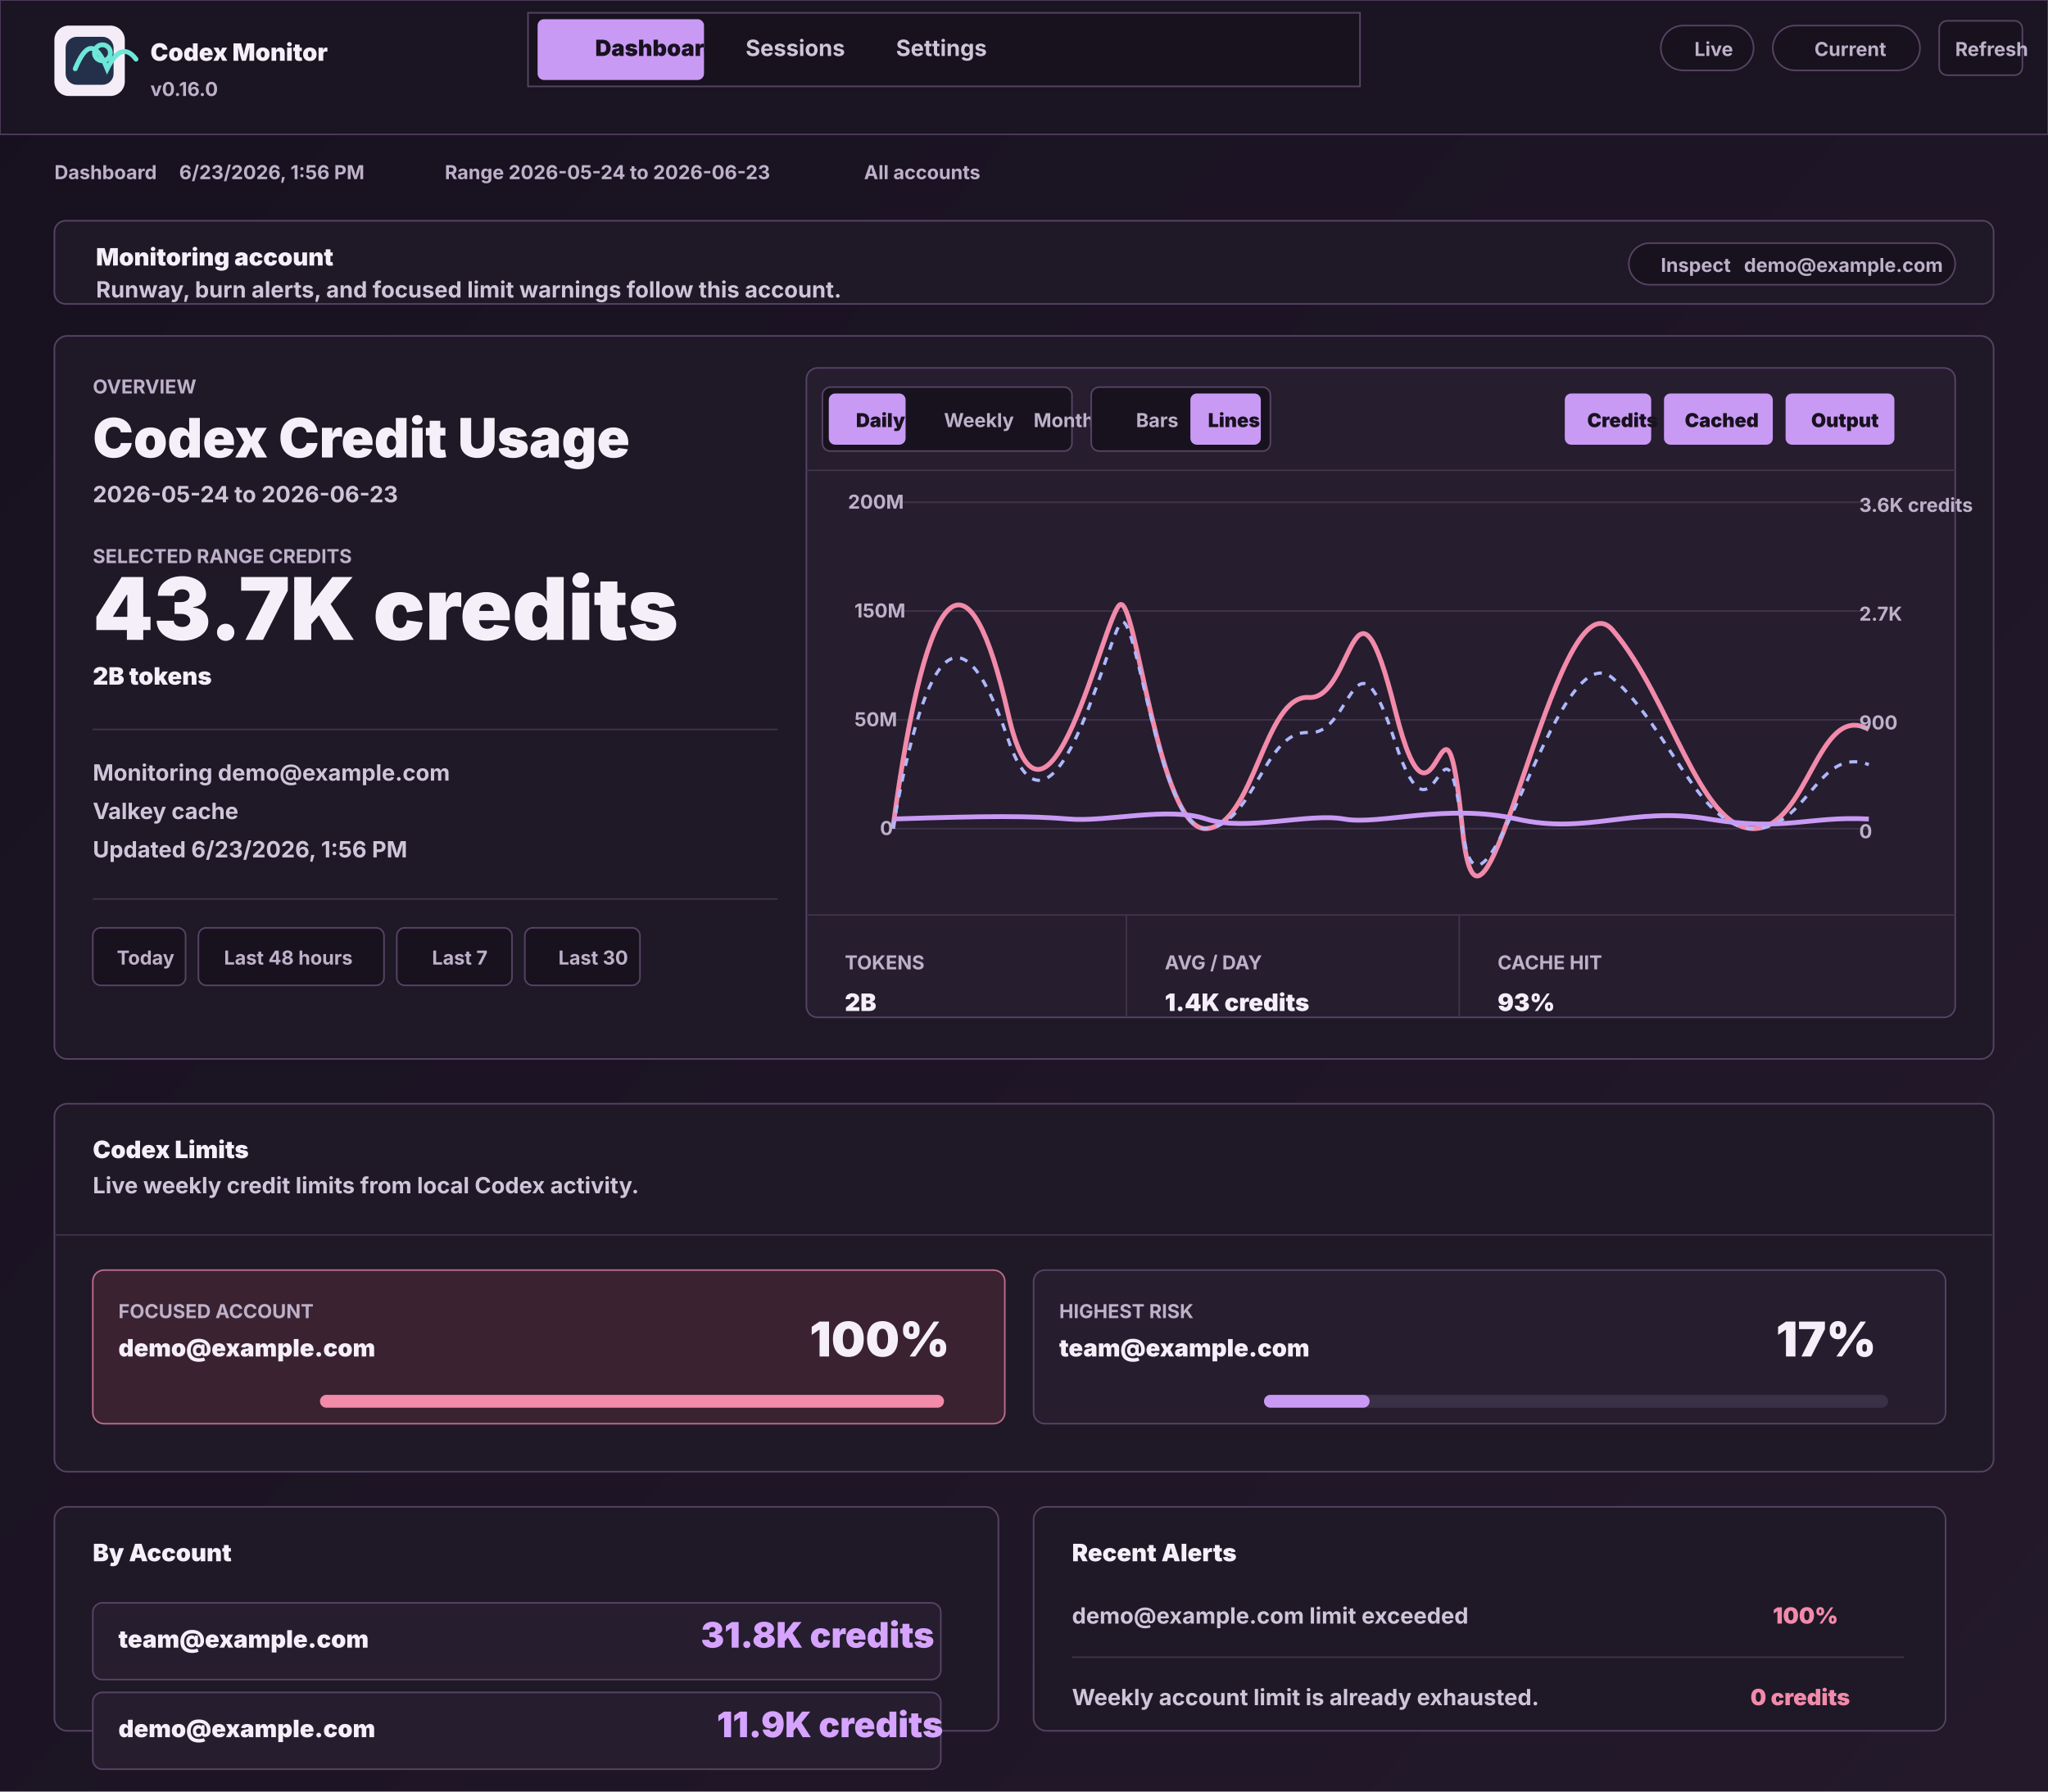
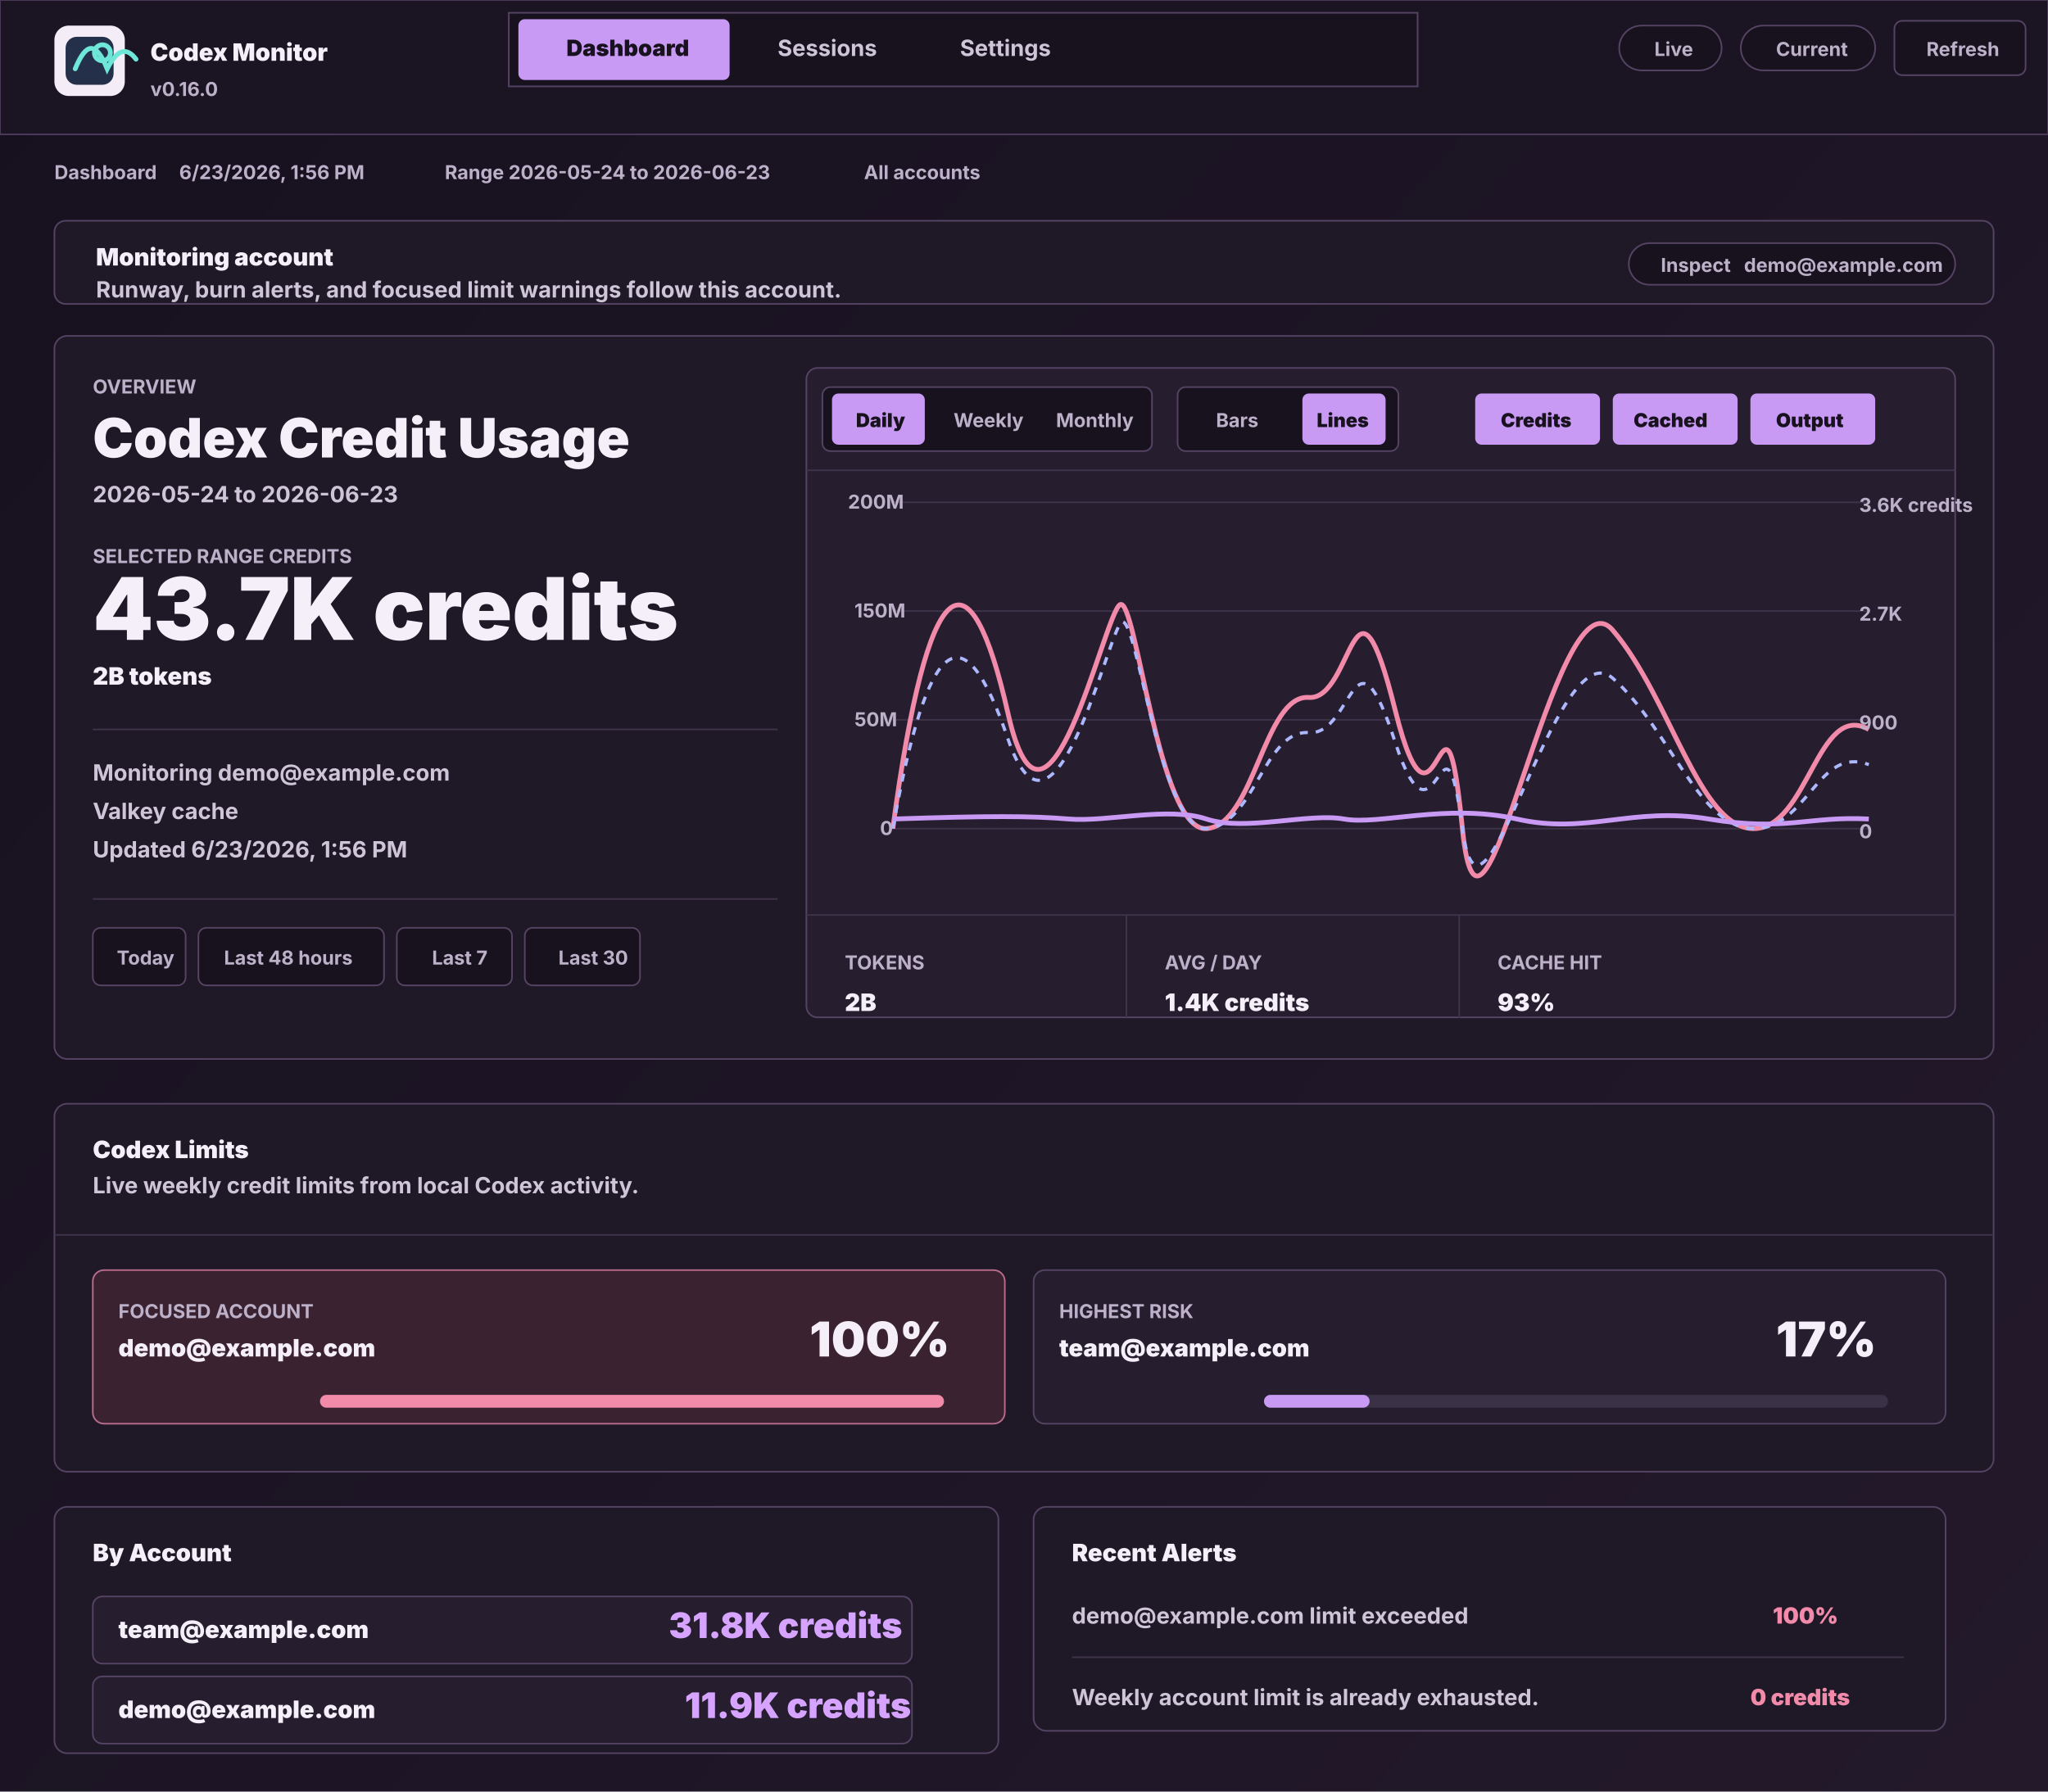
<svg xmlns="http://www.w3.org/2000/svg" viewBox="0 0 1280 1120" role="img" aria-labelledby="title desc">
  <defs>
    <linearGradient id="page" x1="0" y1="0" x2="1280" y2="1120" gradientUnits="userSpaceOnUse">
      <stop offset="0" stop-color="#17111f" />
      <stop offset="1" stop-color="#23192b" />
    </linearGradient>
    <linearGradient id="accent" x1="0" y1="0" x2="1" y2="1">
      <stop offset="0" stop-color="#f28aaa" />
      <stop offset="1" stop-color="#c99af4" />
    </linearGradient>
    <style>
      .ui { font-family: ui-sans-serif, system-ui, -apple-system, BlinkMacSystemFont, "Segoe UI", sans-serif; }
      .tiny { font-size: 12px; font-weight: 750; fill: #bdb1ca; }
      .small { font-size: 14px; font-weight: 650; fill: #cfc5d9; }
      .label { font-size: 15px; font-weight: 850; fill: #f5eff9; }
      .muted { fill: #a497b2; }
      .title { font-size: 34px; font-weight: 900; fill: #f5eff9; }
      .big { font-size: 54px; font-weight: 900; fill: #f5eff9; }
      .value { font-size: 22px; font-weight: 900; fill: #d6a4ff; }
      .line { stroke: #3e3349; stroke-width: 1; }
      .panel { fill: #1f1827; stroke: #554363; stroke-width: 1; }
      .soft { fill: #261d2f; stroke: #554363; stroke-width: 1; }
      .chip { fill: #18121f; stroke: #554363; stroke-width: 1; }
      .chipOn { fill: #c99af4; }
      .danger { fill: #3a2230; stroke: #b86b8b; }
      .pink { fill: #f28aaa; }
      .lav { fill: #c99af4; }
    </style>
  </defs>
  <rect width="1280" height="1120" fill="url(#page)" />
  <g class="ui">
    <rect x="0" y="0" width="1280" height="84" fill="#1b1422" stroke="#4b3a59" />
    <rect x="34" y="16" width="44" height="44" rx="9" fill="#f4edf8" />
    <rect x="41" y="23" width="30" height="30" rx="7" fill="#24304a" />
    <path d="M47 43c7-17 13-17 20 0 6-12 12-14 18-6" fill="none" stroke="#6ee7d8" stroke-width="3" stroke-linecap="round" />
    <circle cx="64" cy="33" r="5" fill="none" stroke="#6ee7d8" stroke-width="3" />
    <text x="94" y="38" class="label">Codex Monitor</text>
    <text x="94" y="60" class="tiny">v0.16.0</text>
-     <rect x="330" y="8" width="520" height="46" class="chip" />
-     <rect x="336" y="12" width="104" height="38" rx="4" class="chipOn" />
-     <text x="372" y="35" font-size="14" font-weight="850" fill="#18121f">Dashboard</text>
-     <text x="466" y="35" class="small">Sessions</text>
-     <text x="560" y="35" class="small">Settings</text>
-     <rect x="1038" y="16" width="58" height="28" rx="14" class="chip" />
-     <text x="1059" y="35" class="tiny">Live</text>
-     <rect x="1108" y="16" width="92" height="28" rx="14" class="chip" />
-     <text x="1134" y="35" class="tiny">Current</text>
-     <rect x="1212" y="13" width="52" height="34" rx="5" class="chip" />
-     <text x="1222" y="35" class="tiny">Refresh</text>
+     <rect x="318" y="8" width="568" height="46" class="chip" />
+     <rect x="324" y="12" width="132" height="38" rx="4" class="chipOn" />
+     <text x="354" y="35" font-size="14" font-weight="850" fill="#18121f">Dashboard</text>
+     <text x="486" y="35" class="small">Sessions</text>
+     <text x="600" y="35" class="small">Settings</text>
+     <rect x="1012" y="16" width="64" height="28" rx="14" class="chip" />
+     <text x="1034" y="35" class="tiny">Live</text>
+     <rect x="1088" y="16" width="84" height="28" rx="14" class="chip" />
+     <text x="1110" y="35" class="tiny">Current</text>
+     <rect x="1184" y="13" width="82" height="34" rx="5" class="chip" />
+     <text x="1204" y="35" class="tiny">Refresh</text>
    <text x="34" y="112" class="tiny">Dashboard</text>
    <text x="112" y="112" class="tiny">6/23/2026, 1:56 PM</text>
    <text x="278" y="112" class="tiny">Range 2026-05-24 to 2026-06-23</text>
    <text x="540" y="112" class="tiny">All accounts</text>
    <rect x="34" y="138" width="1212" height="52" rx="7" class="panel" />
    <text x="60" y="166" class="label">Monitoring account</text>
    <text x="60" y="186" class="small">Runway, burn alerts, and focused limit warnings follow this account.</text>
    <rect x="1018" y="152" width="204" height="26" rx="13" class="chip" />
    <text x="1038" y="170" class="tiny">Inspect</text>
    <text x="1090" y="170" class="tiny" fill="#f5eff9">demo@example.com</text>
    <rect x="34" y="210" width="1212" height="452" rx="8" class="panel" />
    <text x="58" y="246" class="tiny" fill="#c99af4">OVERVIEW</text>
    <text x="58" y="286" class="title">Codex Credit Usage</text>
    <text x="58" y="314" class="small">2026-05-24 to 2026-06-23</text>
    <text x="58" y="352" class="tiny">SELECTED RANGE CREDITS</text>
    <text x="58" y="400" class="big">43.7K credits</text>
    <text x="58" y="428" class="label">2B tokens</text>
    <line x1="58" y1="456" x2="486" y2="456" class="line" />
    <text x="58" y="488" class="small">Monitoring demo@example.com</text>
    <text x="58" y="512" class="small">Valkey cache</text>
    <text x="58" y="536" class="small">Updated 6/23/2026, 1:56 PM</text>
    <line x1="58" y1="562" x2="486" y2="562" class="line" />
    <g transform="translate(58 580)">
      <rect width="58" height="36" rx="5" class="chip" />
      <text x="15" y="23" class="tiny" fill="#f5eff9">Today</text>
      <rect x="66" width="116" height="36" rx="5" class="chip" />
      <text x="82" y="23" class="tiny">Last 48 hours</text>
      <rect x="190" width="72" height="36" rx="5" class="chip" />
      <text x="212" y="23" class="tiny">Last 7</text>
      <rect x="270" width="72" height="36" rx="5" class="chip" />
      <text x="291" y="23" class="tiny">Last 30</text>
    </g>
    <rect x="504" y="230" width="718" height="406" rx="7" class="soft" />
-     <rect x="514" y="242" width="156" height="40" rx="5" class="chip" />
-     <rect x="518" y="246" width="48" height="32" rx="4" class="chipOn" />
+     <rect x="514" y="242" width="206" height="40" rx="5" class="chip" />
+     <rect x="520" y="246" width="58" height="32" rx="4" class="chipOn" />
    <text x="535" y="267" font-size="12" font-weight="850" fill="#18121f">Daily</text>
-     <text x="590" y="267" class="tiny">Weekly</text>
-     <text x="646" y="267" class="tiny">Monthly</text>
-     <rect x="682" y="242" width="112" height="40" rx="5" class="chip" />
-     <text x="710" y="267" class="tiny">Bars</text>
-     <rect x="744" y="246" width="44" height="32" rx="4" class="chipOn" />
-     <text x="755" y="267" font-size="12" font-weight="850" fill="#18121f">Lines</text>
-     <rect x="978" y="246" width="54" height="32" rx="4" class="chipOn" />
-     <text x="992" y="267" font-size="12" font-weight="850" fill="#18121f">Credits</text>
-     <rect x="1040" y="246" width="68" height="32" rx="4" class="chipOn" />
-     <text x="1053" y="267" font-size="12" font-weight="850" fill="#18121f">Cached</text>
-     <rect x="1116" y="246" width="68" height="32" rx="4" class="chipOn" />
-     <text x="1132" y="267" font-size="12" font-weight="850" fill="#18121f">Output</text>
+     <text x="596" y="267" class="tiny">Weekly</text>
+     <text x="660" y="267" class="tiny">Monthly</text>
+     <rect x="736" y="242" width="138" height="40" rx="5" class="chip" />
+     <text x="760" y="267" class="tiny">Bars</text>
+     <rect x="814" y="246" width="52" height="32" rx="4" class="chipOn" />
+     <text x="823" y="267" font-size="12" font-weight="850" fill="#18121f">Lines</text>
+     <rect x="922" y="246" width="78" height="32" rx="4" class="chipOn" />
+     <text x="938" y="267" font-size="12" font-weight="850" fill="#18121f">Credits</text>
+     <rect x="1008" y="246" width="78" height="32" rx="4" class="chipOn" />
+     <text x="1021" y="267" font-size="12" font-weight="850" fill="#18121f">Cached</text>
+     <rect x="1094" y="246" width="78" height="32" rx="4" class="chipOn" />
+     <text x="1110" y="267" font-size="12" font-weight="850" fill="#18121f">Output</text>
    <line x1="504" y1="294" x2="1222" y2="294" class="line" />
    <g transform="translate(558 314)">
      <line x1="0" y1="0" x2="610" y2="0" class="line" />
      <line x1="0" y1="68" x2="610" y2="68" class="line" />
      <line x1="0" y1="136" x2="610" y2="136" class="line" />
      <line x1="0" y1="204" x2="610" y2="204" class="line" />
      <path d="M0 204 C22 40 48 26 72 132 S132 70 142 64 S166 206 196 204 S232 120 260 122 S288 26 314 130 S344 84 356 204 S414 38 450 80 S504 204 538 204 S578 124 610 142" fill="none" stroke="#f28aaa" stroke-width="3" />
      <path d="M0 204 C22 82 44 66 72 148 S132 92 142 76 S166 206 196 204 S232 142 260 144 S288 70 314 150 S344 112 356 204 S414 78 450 110 S504 204 538 204 S578 152 610 164" fill="none" stroke="#aeb8ff" stroke-width="2" stroke-dasharray="5 5" />
      <path d="M0 198 C60 196 86 196 110 198 S172 190 196 198 S260 194 282 198 S346 188 390 198 S462 190 510 198 S572 196 610 198" fill="none" stroke="#c99af4" stroke-width="3" />
      <text x="-28" y="4" class="tiny">200M</text>
      <text x="-24" y="72" class="tiny">150M</text>
      <text x="-24" y="140" class="tiny">50M</text>
      <text x="-8" y="208" class="tiny">0</text>
      <text x="604" y="6" class="tiny">3.6K credits</text>
      <text x="604" y="74" class="tiny">2.7K</text>
      <text x="604" y="142" class="tiny">900</text>
      <text x="604" y="210" class="tiny">0</text>
    </g>
    <line x1="504" y1="572" x2="1222" y2="572" class="line" />
    <text x="528" y="606" class="tiny" fill="#c99af4">TOKENS</text>
    <text x="528" y="632" class="label">2B</text>
    <line x1="704" y1="572" x2="704" y2="636" class="line" />
    <text x="728" y="606" class="tiny" fill="#c99af4">AVG / DAY</text>
    <text x="728" y="632" class="label">1.4K credits</text>
    <line x1="912" y1="572" x2="912" y2="636" class="line" />
    <text x="936" y="606" class="tiny" fill="#c99af4">CACHE HIT</text>
    <text x="936" y="632" class="label">93%</text>
    <rect x="34" y="690" width="1212" height="230" rx="8" class="panel" />
    <text x="58" y="724" class="label">Codex Limits</text>
    <text x="58" y="746" class="small">Live weekly credit limits from local Codex activity.</text>
    <line x1="34" y1="772" x2="1246" y2="772" class="line" />
    <rect x="58" y="794" width="570" height="96" rx="7" class="danger" />
    <text x="74" y="824" class="tiny">FOCUSED ACCOUNT</text>
    <text x="74" y="848" class="label">demo@example.com</text>
    <text x="506" y="848" font-size="30" font-weight="900" fill="#f5eff9">100%</text>
    <rect x="200" y="872" width="390" height="8" rx="4" fill="#4c3443" />
    <rect x="200" y="872" width="390" height="8" rx="4" class="pink" />
    <rect x="646" y="794" width="570" height="96" rx="7" class="soft" />
    <text x="662" y="824" class="tiny">HIGHEST RISK</text>
    <text x="662" y="848" class="label">team@example.com</text>
    <text x="1110" y="848" font-size="30" font-weight="900" fill="#f5eff9">17%</text>
    <rect x="790" y="872" width="390" height="8" rx="4" fill="#3b3147" />
    <rect x="790" y="872" width="66" height="8" rx="4" class="lav" />
-     <rect x="34" y="942" width="590" height="140" rx="8" class="panel" />
+     <rect x="34" y="942" width="590" height="154" rx="8" class="panel" />
    <text x="58" y="976" class="label">By Account</text>
-     <rect x="58" y="1002" width="530" height="48" rx="6" class="soft" />
-     <text x="74" y="1030" class="label">team@example.com</text>
-     <text x="438" y="1030" class="value">31.8K credits</text>
-     <rect x="58" y="1058" width="530" height="48" rx="6" class="soft" />
-     <text x="74" y="1086" class="label">demo@example.com</text>
-     <text x="448" y="1086" class="value">11.9K credits</text>
+     <rect x="58" y="998" width="512" height="42" rx="6" class="soft" />
+     <text x="74" y="1024" class="label">team@example.com</text>
+     <text x="418" y="1024" class="value">31.8K credits</text>
+     <rect x="58" y="1048" width="512" height="42" rx="6" class="soft" />
+     <text x="74" y="1074" class="label">demo@example.com</text>
+     <text x="428" y="1074" class="value">11.9K credits</text>
    <rect x="646" y="942" width="570" height="140" rx="8" class="panel" />
    <text x="670" y="976" class="label">Recent Alerts</text>
    <text x="670" y="1015" class="small">demo@example.com limit exceeded</text>
    <text x="1108" y="1015" fill="#f28aaa" font-size="14" font-weight="850">100%</text>
    <line x1="670" y1="1036" x2="1190" y2="1036" class="line" />
    <text x="670" y="1066" class="small">Weekly account limit is already exhausted.</text>
    <text x="1094" y="1066" fill="#f28aaa" font-size="14" font-weight="850">0 credits</text>
  </g>
</svg>
